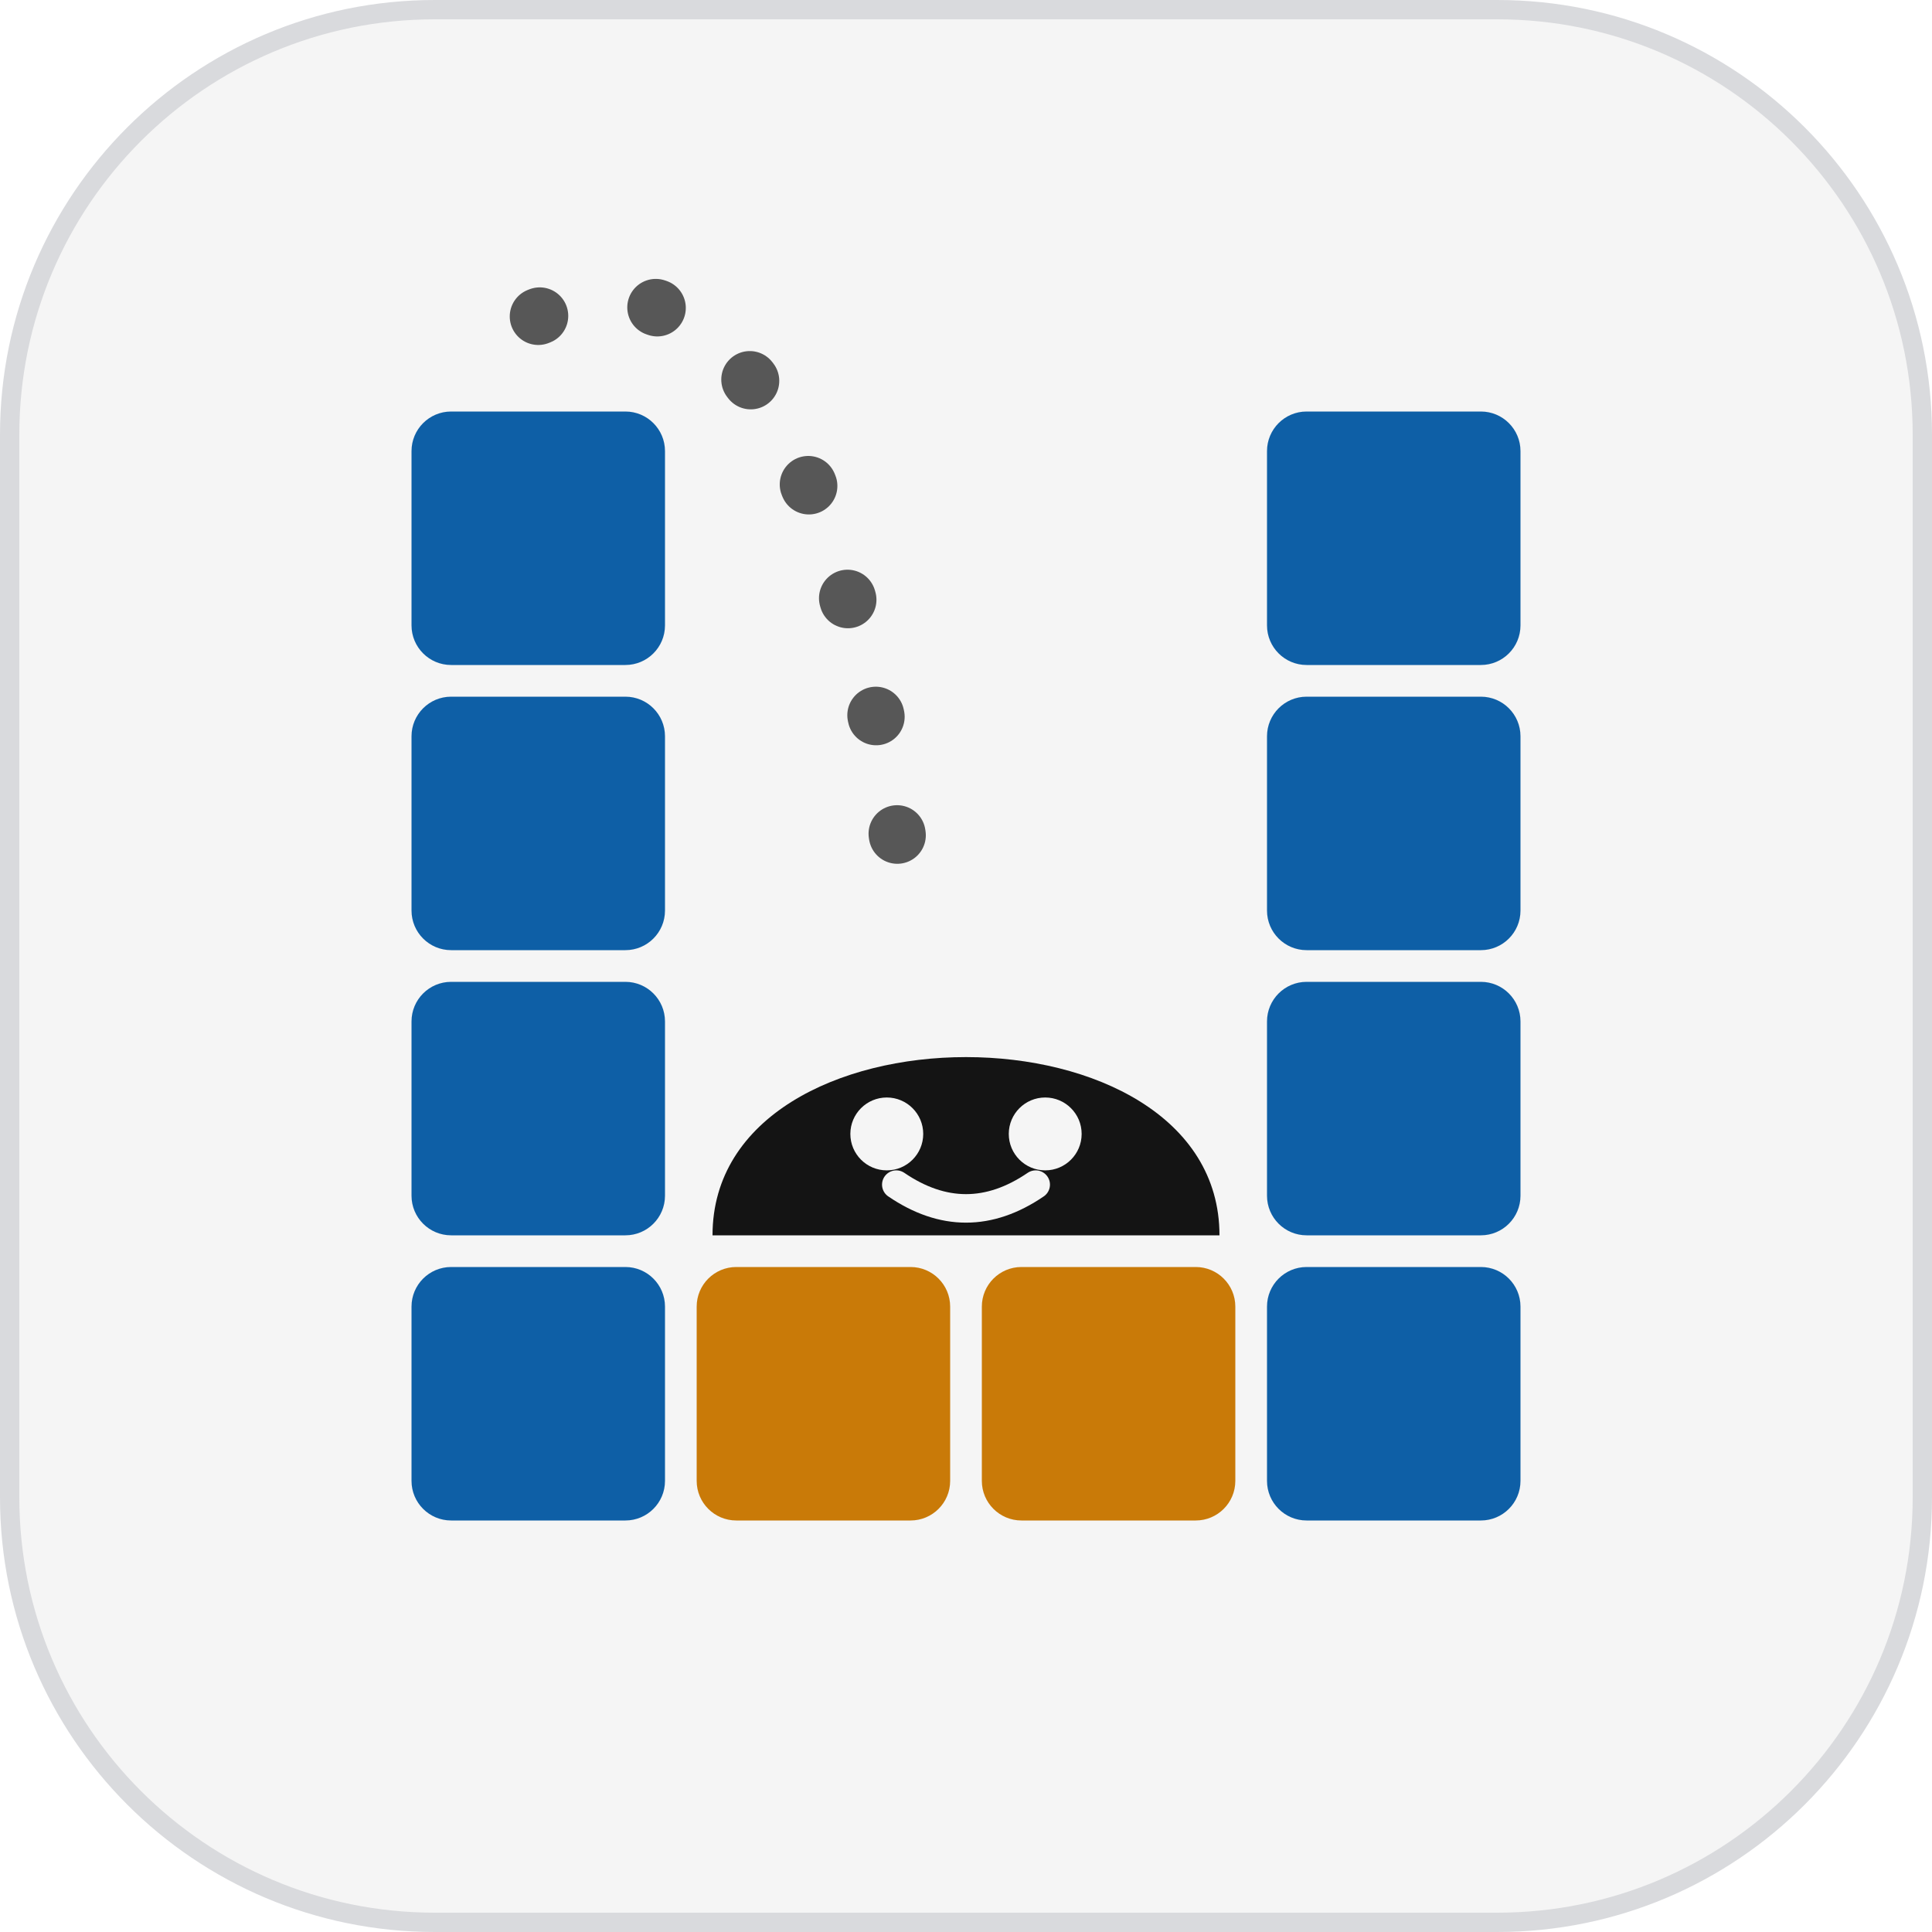
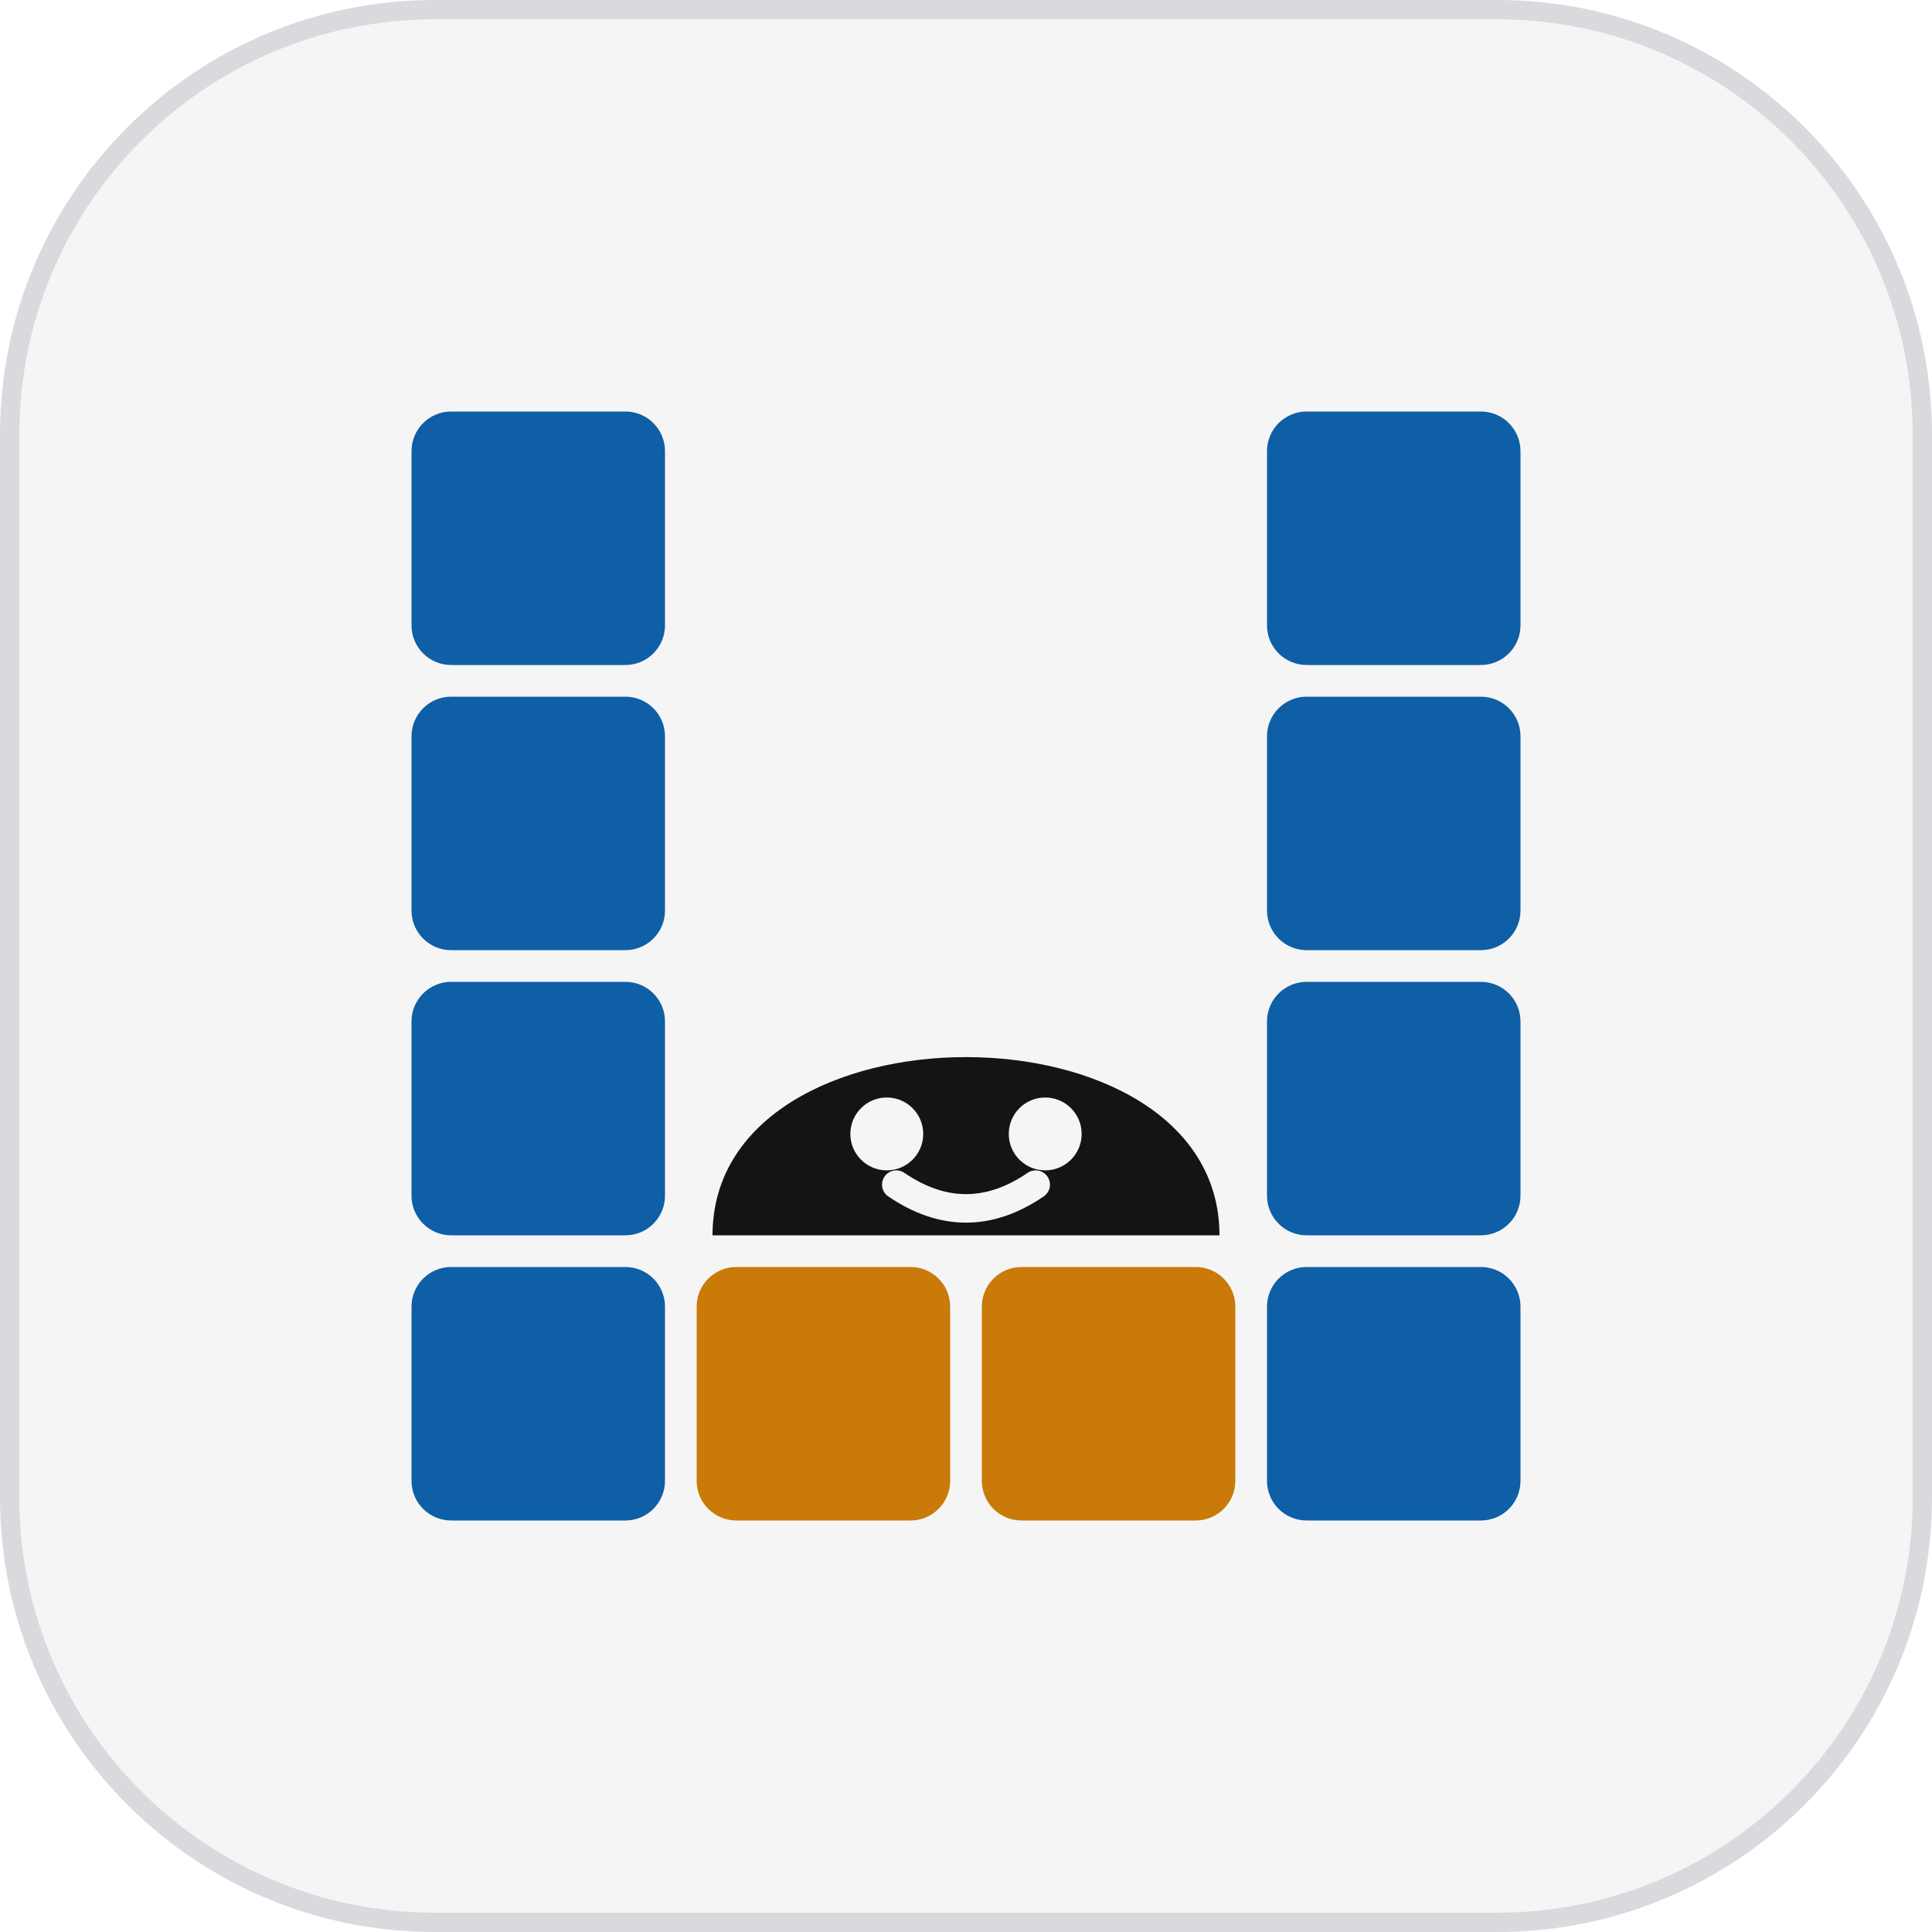
<svg xmlns="http://www.w3.org/2000/svg" viewBox="0 0 100 100" width="512" height="512">
  <rect x="0.5" y="0.5" width="99" height="99" rx="22" fill="#F5F5F5" stroke="#D9DADD" stroke-width="1" />
  <g transform="translate(9,9) scale(.82)">
    <rect x="15" y="15" width="16" height="16" rx="2.5" fill="#0E5FA6" />
    <rect x="15" y="33" width="16" height="16" rx="2.5" fill="#0E5FA6" />
    <rect x="15" y="51" width="16" height="16" rx="2.5" fill="#0E5FA6" />
    <rect x="15" y="69" width="16" height="16" rx="2.5" fill="#0E5FA6" />
    <rect x="69" y="15" width="16" height="16" rx="2.5" fill="#0E5FA6" />
    <rect x="69" y="33" width="16" height="16" rx="2.5" fill="#0E5FA6" />
    <rect x="69" y="51" width="16" height="16" rx="2.5" fill="#0E5FA6" />
    <rect x="69" y="69" width="16" height="16" rx="2.5" fill="#0E5FA6" />
    <rect x="33" y="69" width="16" height="16" rx="2.5" fill="#C97A08" />
    <rect x="51" y="69" width="16" height="16" rx="2.5" fill="#C97A08" />
-     <path d="M23,9 Q40,2 46,44" fill="none" stroke="#141414" stroke-width="3.6" stroke-linecap="round" stroke-dasharray=".1 7.5" opacity=".7" />
    <path d="M34,67 C34,52 66,52 66,67 Z" fill="#141414" />
    <circle cx="45" cy="60.6" r="2.3" fill="#F5F5F5" />
    <circle cx="55" cy="60.6" r="2.3" fill="#F5F5F5" />
    <path d="M45.6,63.8 Q50,66.8 54.4,63.8" fill="none" stroke="#F5F5F5" stroke-width="1.8" stroke-linecap="round" />
  </g>
</svg>
